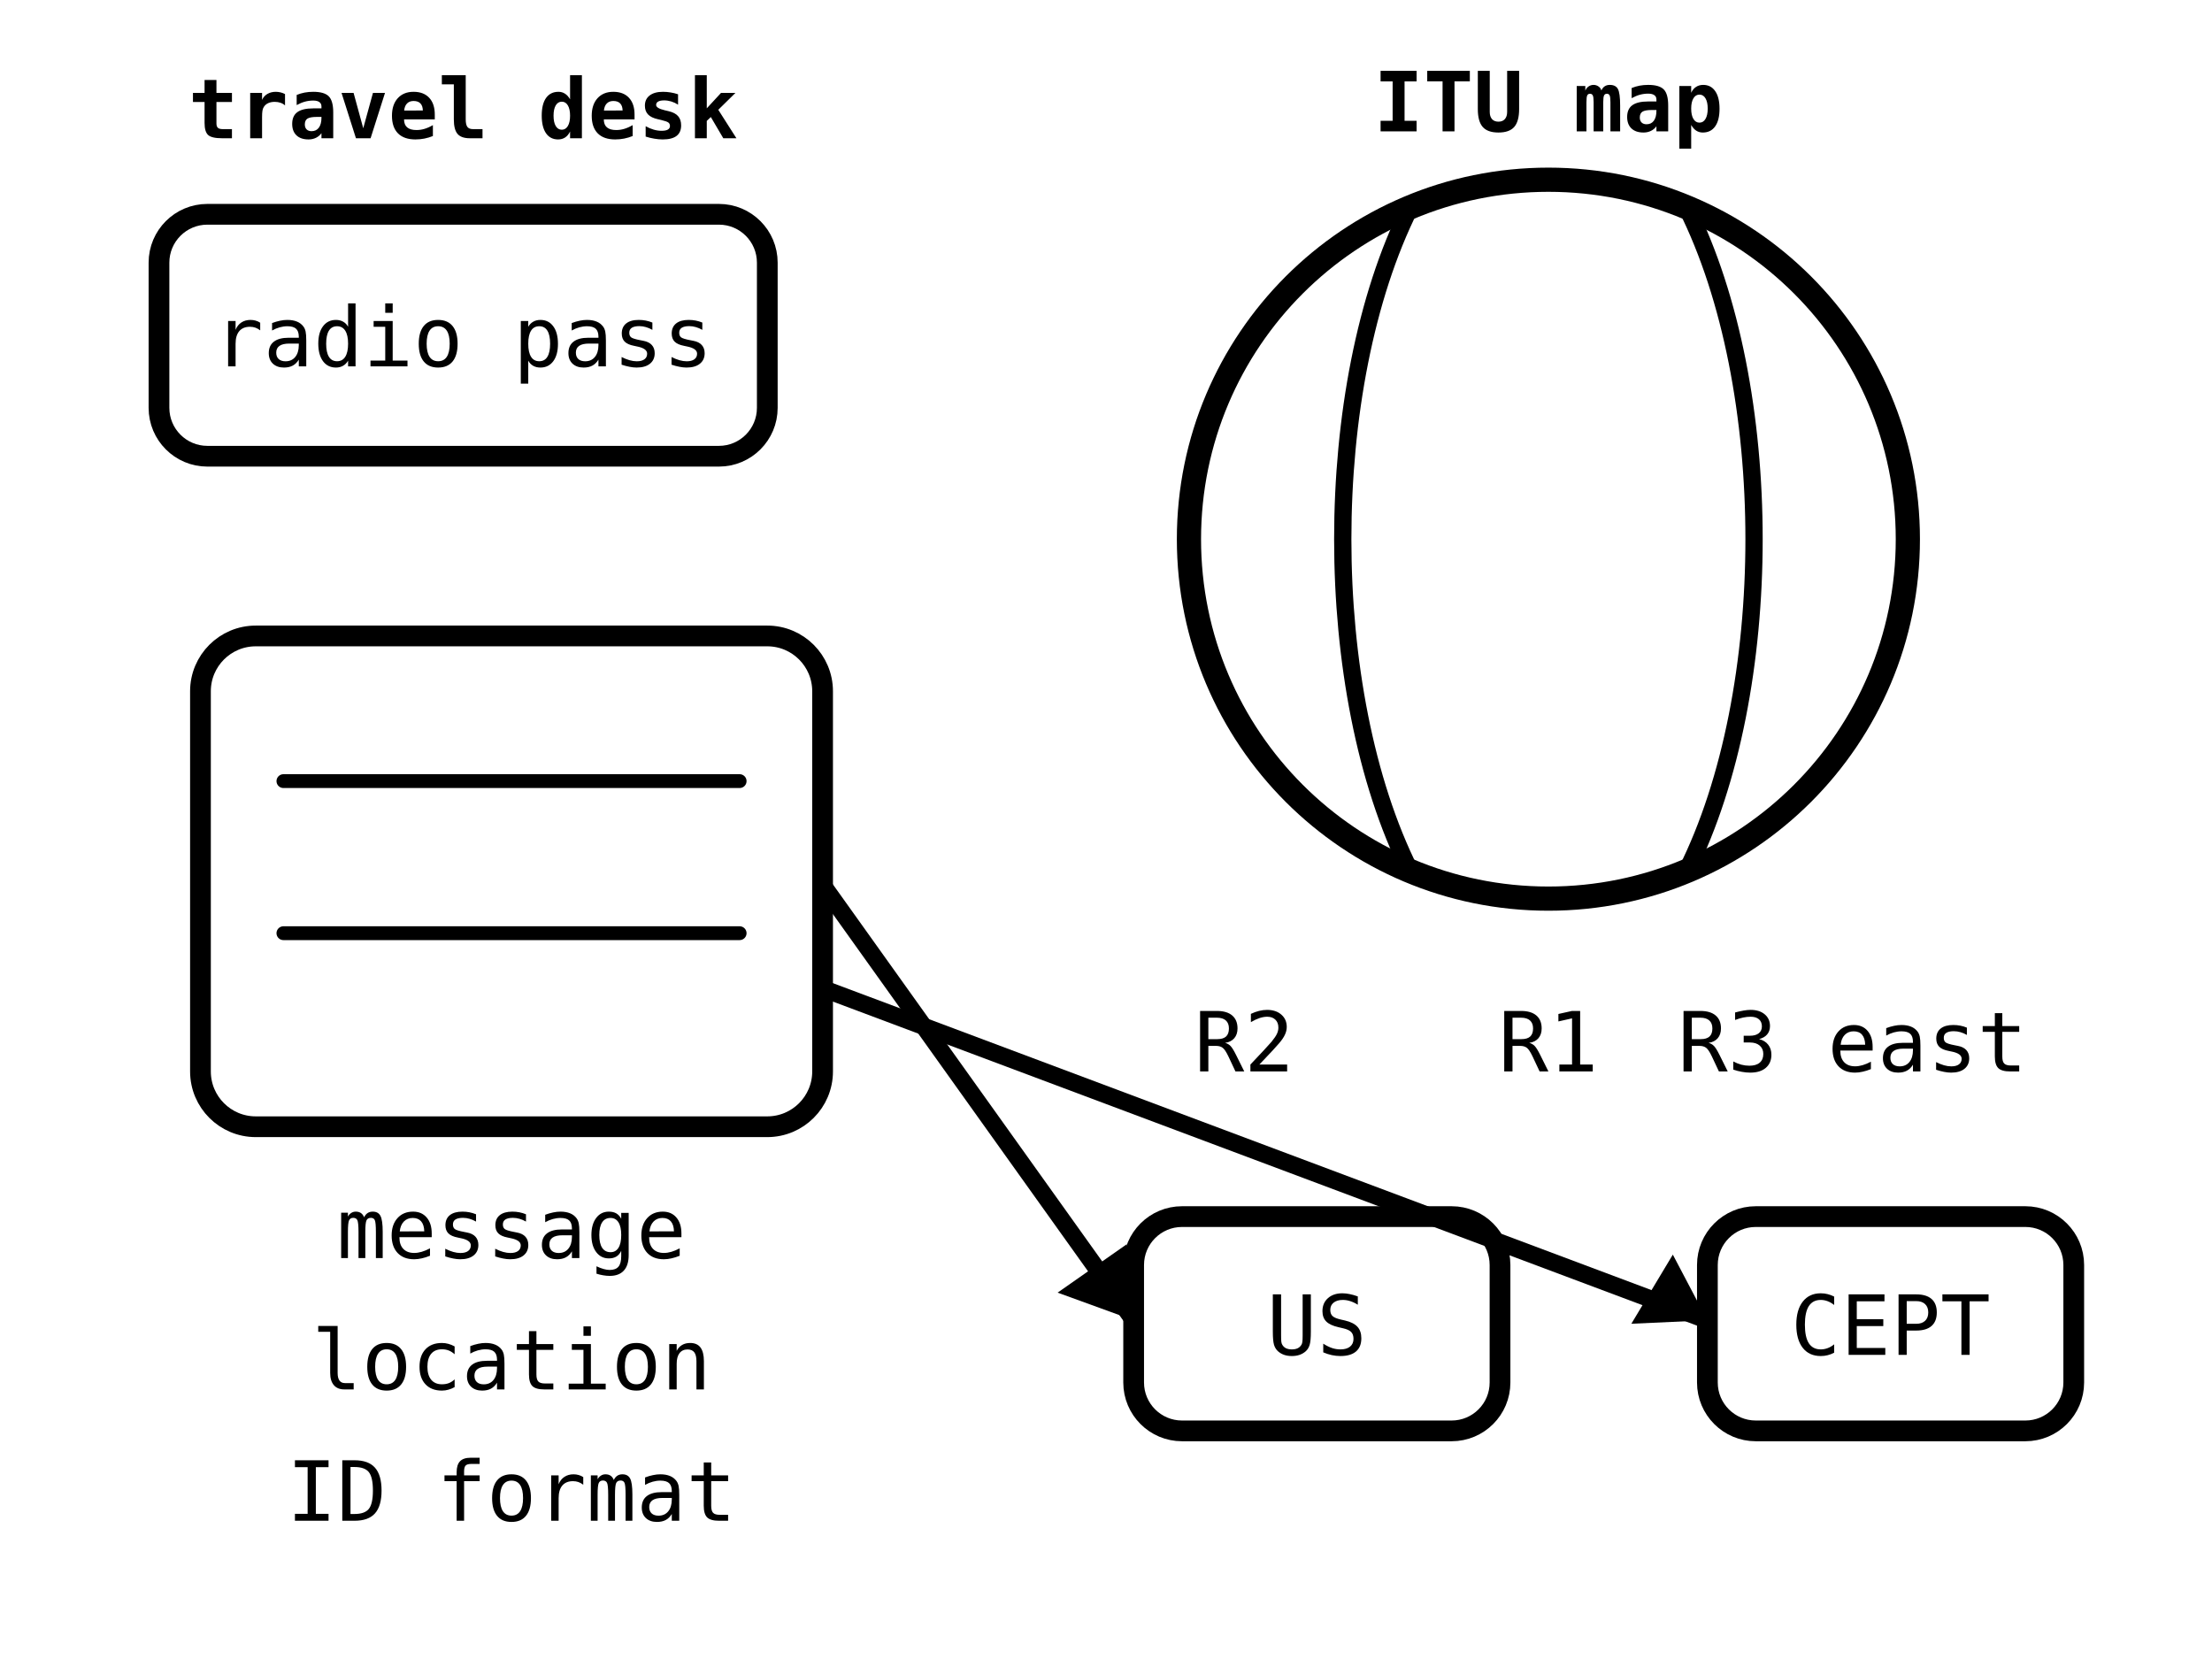
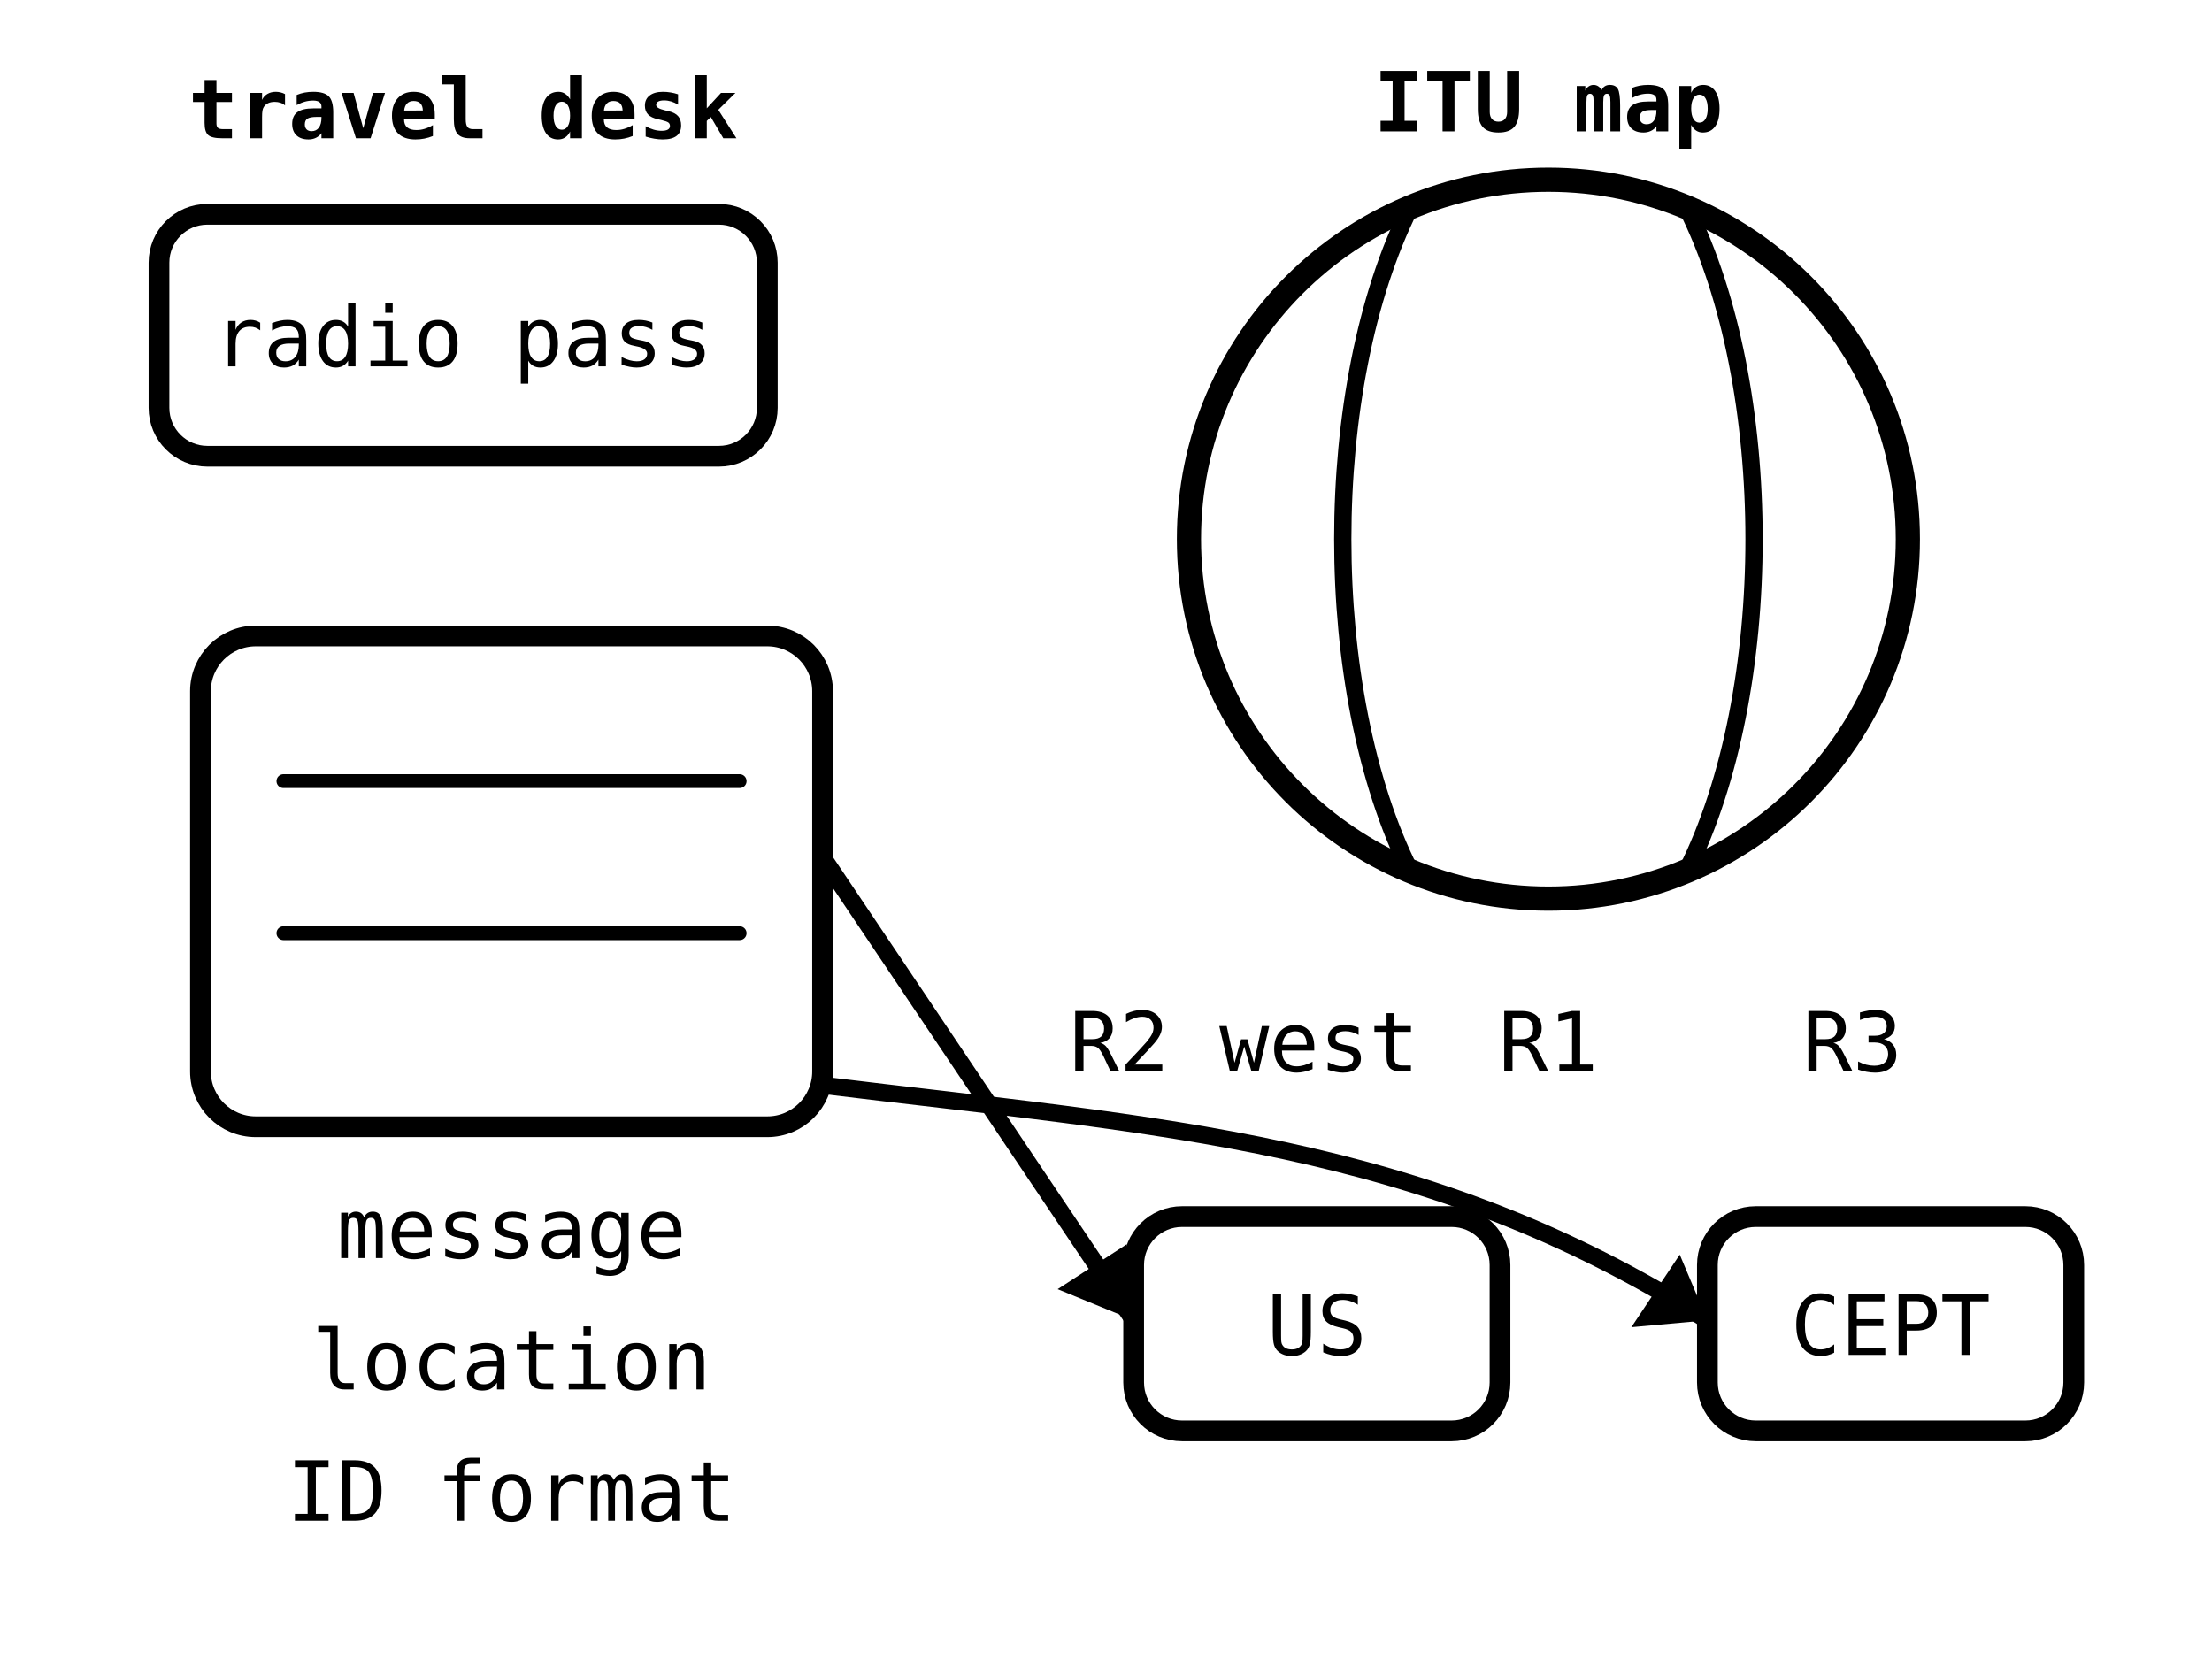
<svg xmlns="http://www.w3.org/2000/svg" id="international-location-checklist" viewBox="0 0 640 480" role="img">
  <g fill="none" stroke="currentColor" stroke-linecap="round" stroke-linejoin="round">
    <rect x="46" y="62" width="176" height="70" rx="14" ry="14" stroke-width="6" />
    <rect x="58" y="184" width="180" height="142" rx="16" ry="16" stroke-width="6" />
    <line x1="82" y1="226" x2="214" y2="226" stroke-width="4" />
    <line x1="82" y1="270" x2="214" y2="270" stroke-width="4" />
    <circle cx="448" cy="156" r="104" stroke-width="7" />
    <path d="M408 60 C382 112 382 200 408 252" stroke-width="5" />
    <path d="M488 60 C514 112 514 200 488 252" stroke-width="5" />
    <rect x="328" y="352" width="106" height="62" rx="14" ry="14" stroke-width="6" />
    <rect x="494" y="352" width="106" height="62" rx="14" ry="14" stroke-width="6" />
-     <line x1="238" y1="256" x2="328" y2="382" stroke-width="5" />
-     <polygon points="328,382 306,374 326,360" fill="currentColor" stroke="none" />
-     <line x1="238" y1="286" x2="494" y2="382" stroke-width="5" />
-     <polygon points="494,382 472,383 484,363" fill="currentColor" stroke="none" />
+     <line x1="238" y1="248" x2="328" y2="382" stroke-width="5" />
+     <polygon points="328,382 306,373 326,360" fill="currentColor" stroke="none" />
+     <path d="M238 314 C336 326 412 330 494 382" stroke-width="5" />
+     <polygon points="494,382 472,384 486,363" fill="currentColor" stroke="none" />
  </g>
  <g fill="currentColor" font-family="ui-monospace, SFMono-Regular, Menlo, Consolas, monospace" text-anchor="middle">
    <text x="134" y="40" font-size="24" font-weight="700">travel desk</text>
    <text x="134" y="106" font-size="24">radio pass</text>
    <text x="148" y="364" font-size="24">message</text>
    <text x="148" y="402" font-size="24">location</text>
    <text x="148" y="440" font-size="24">ID format</text>
    <text x="448" y="38" font-size="24" font-weight="700">ITU map</text>
-     <text x="360" y="310" font-size="24">R2</text>
+     <text x="360" y="310" font-size="24">R2 west</text>
    <text x="448" y="310" font-size="24">R1</text>
-     <text x="536" y="310" font-size="24">R3 east</text>
+     <text x="536" y="310" font-size="24">R3</text>
    <text x="381" y="392" font-size="24">US</text>
    <text x="547" y="392" font-size="24">CEPT</text>
  </g>
</svg>
